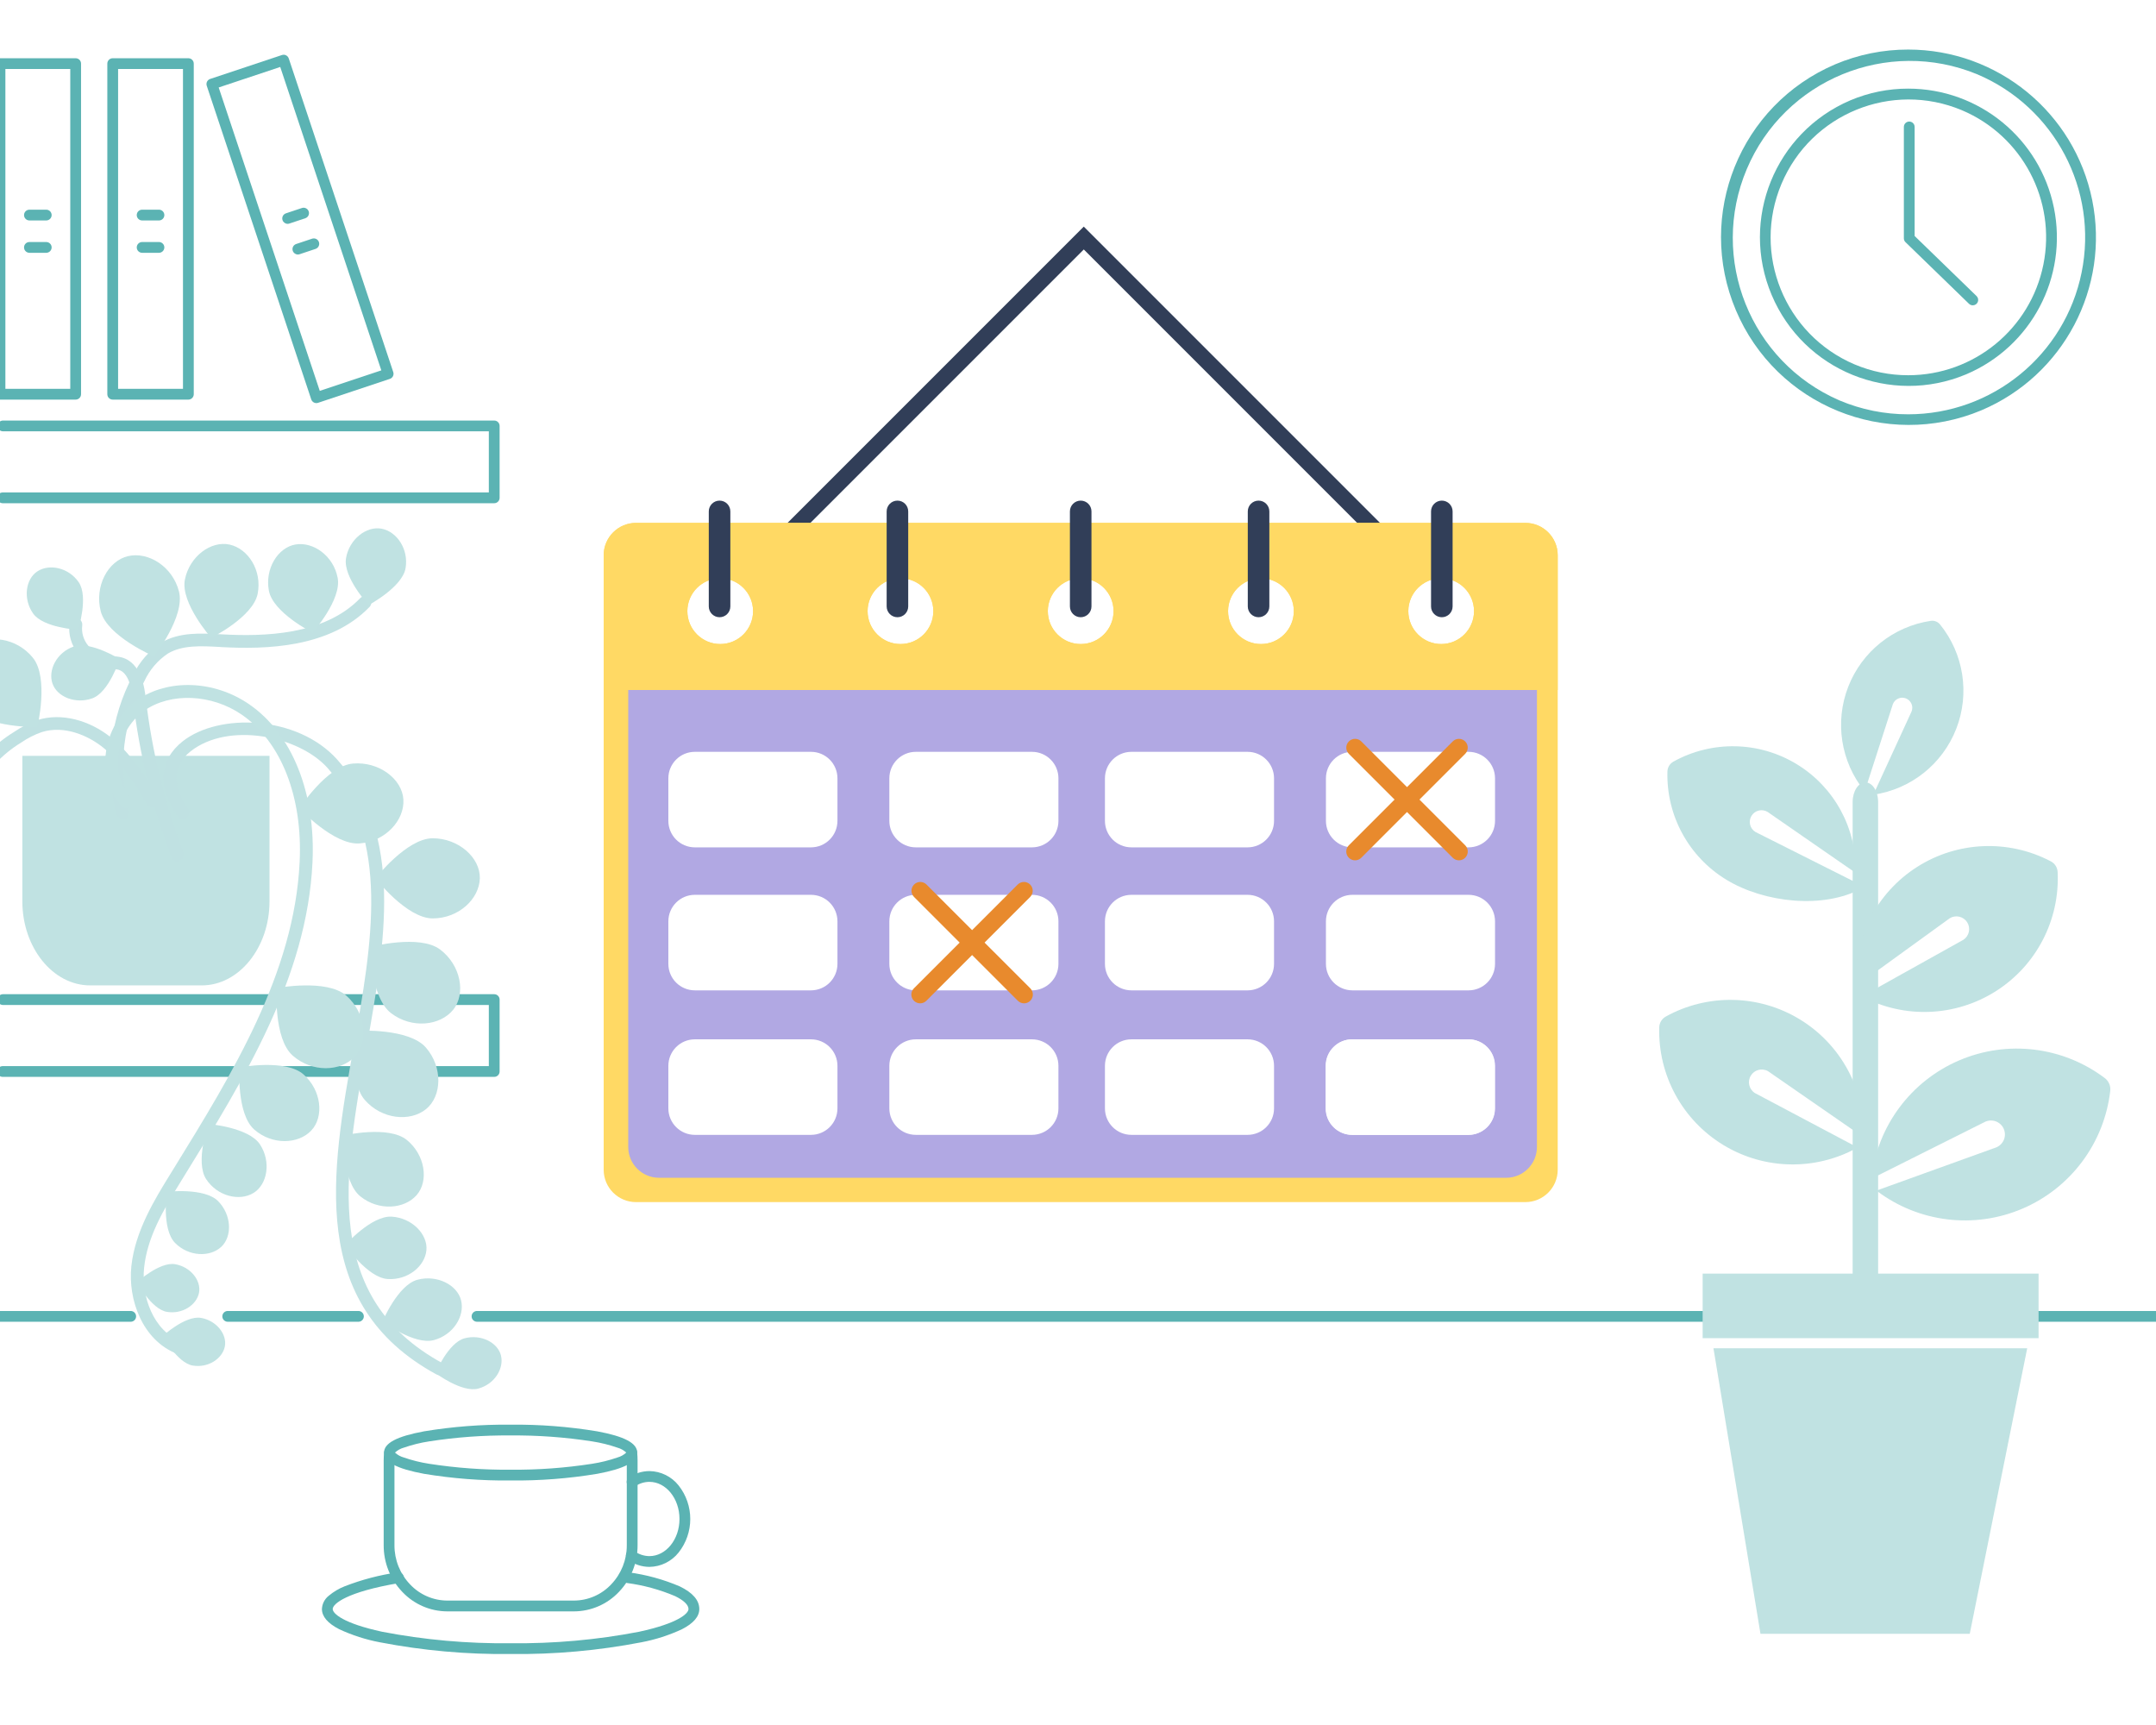
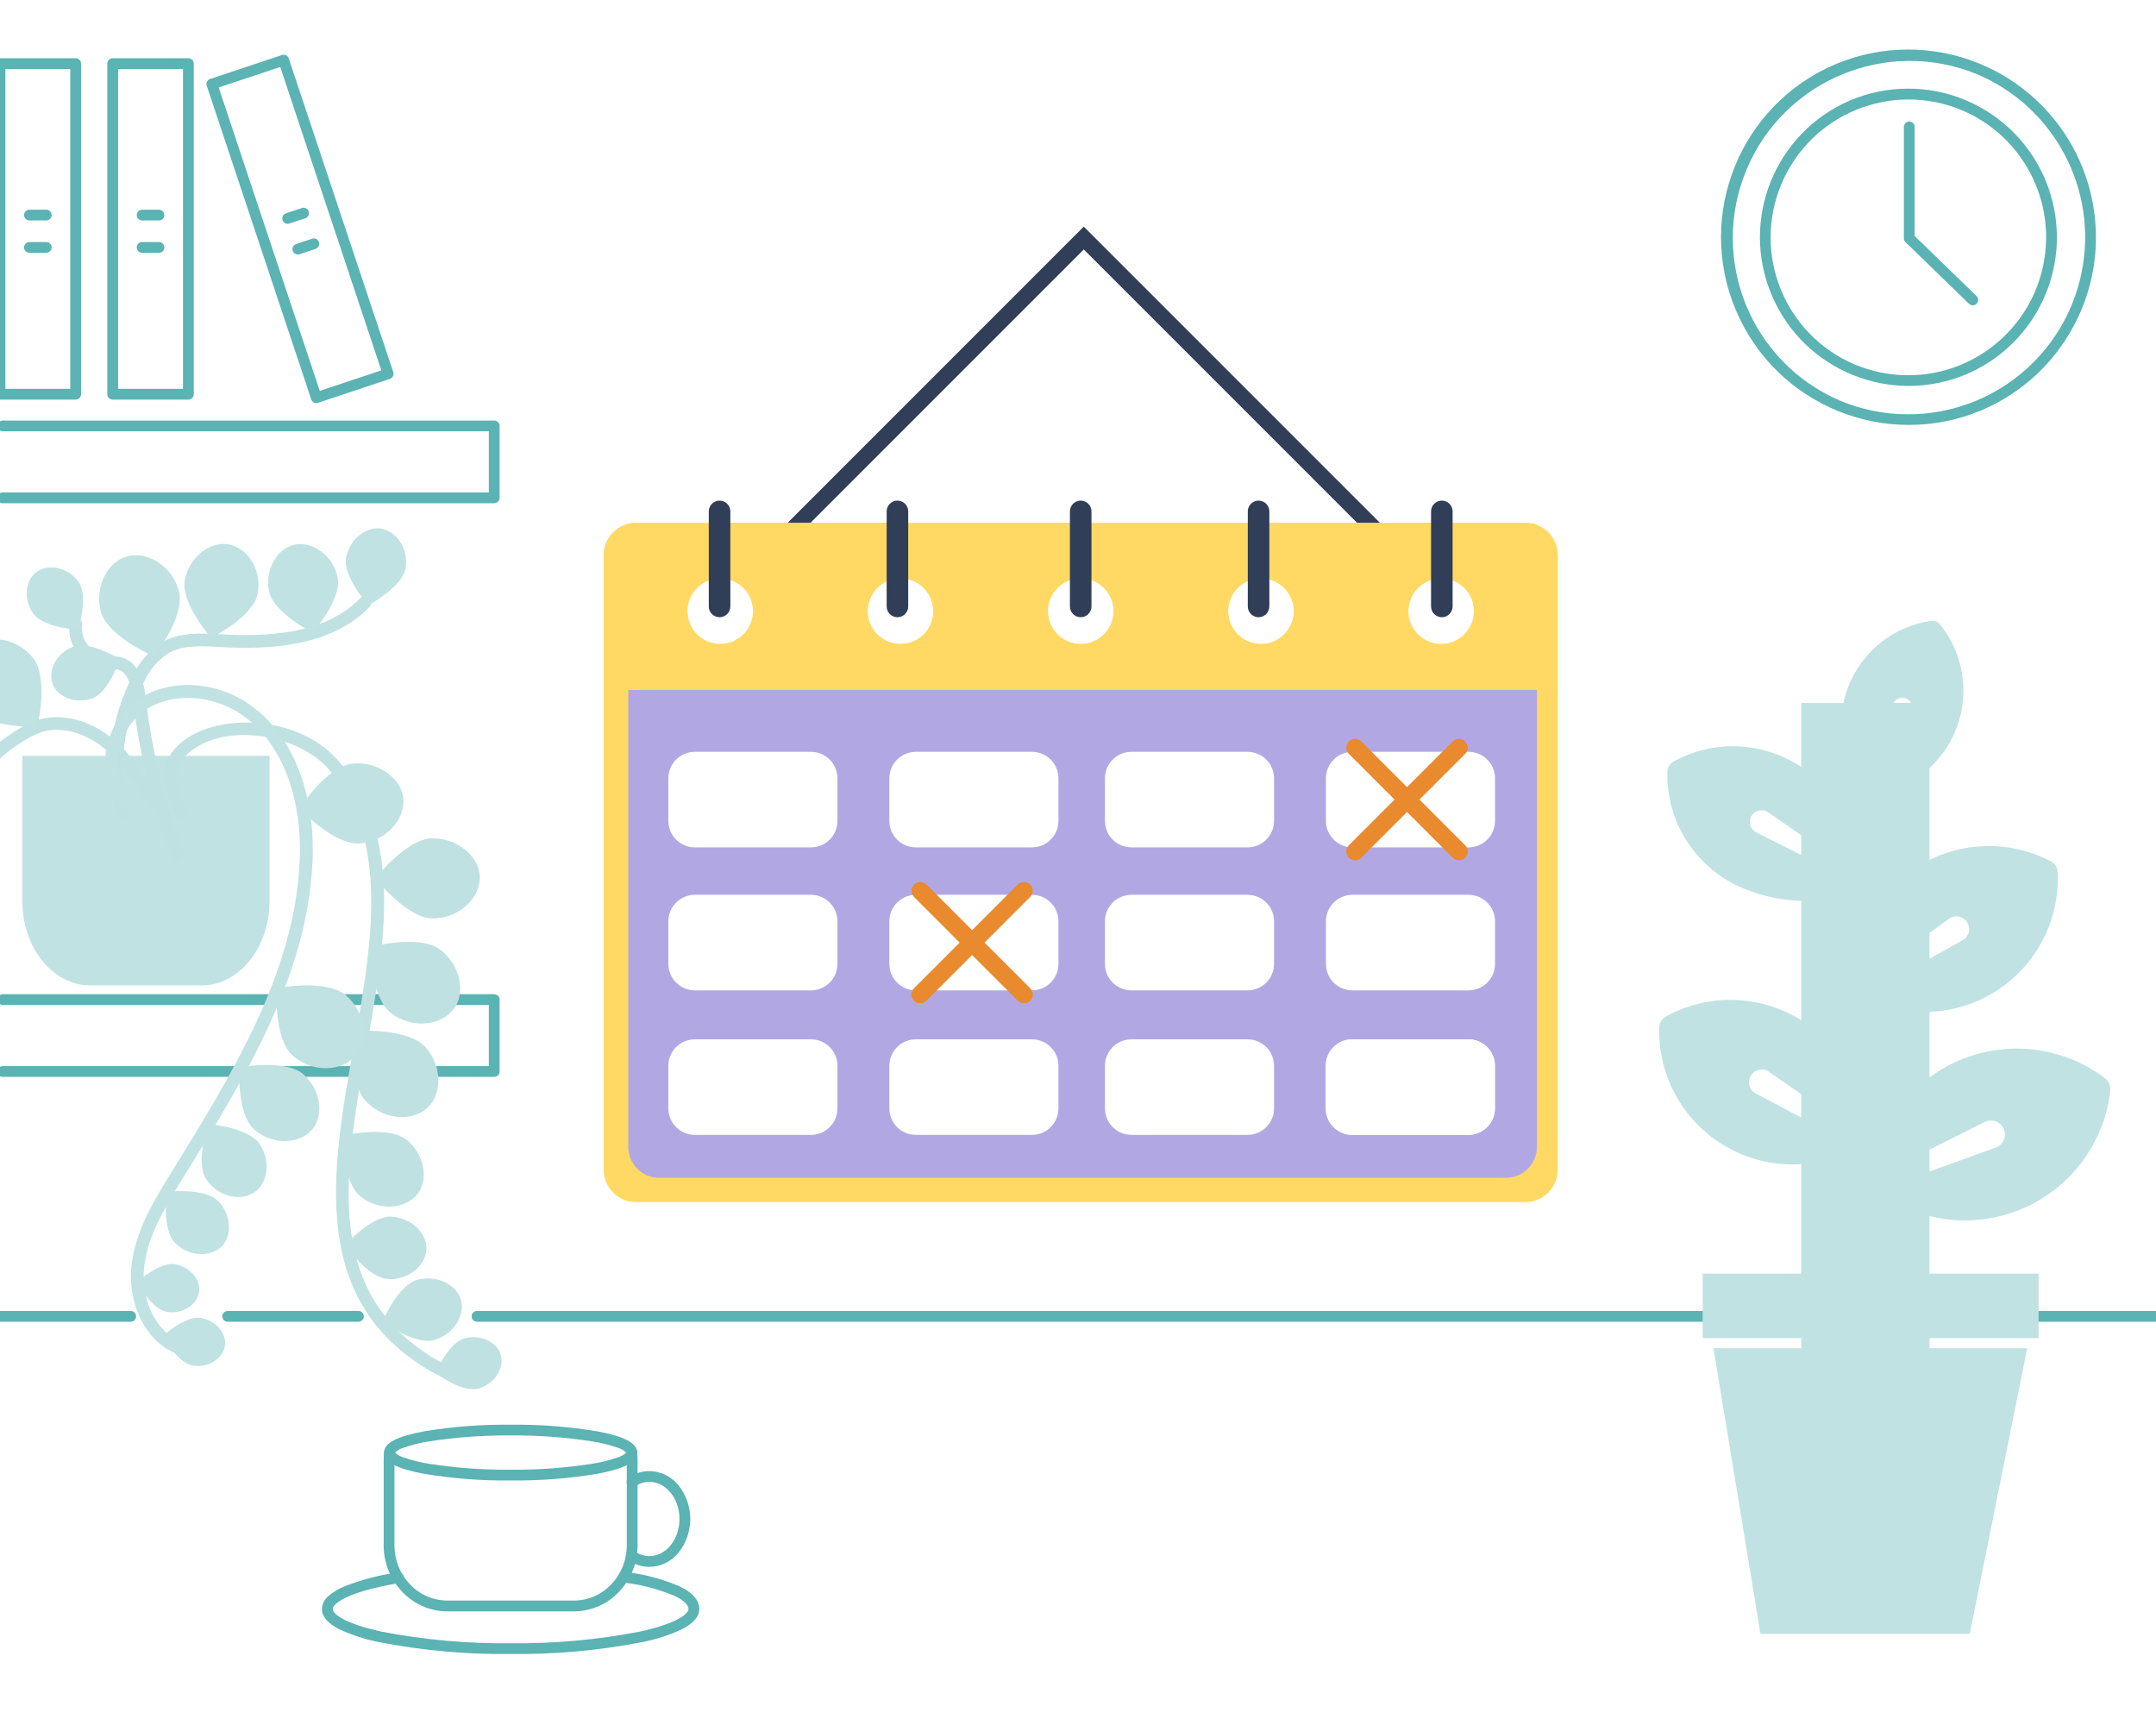
<svg xmlns="http://www.w3.org/2000/svg" width="400" height="320" viewBox="0 0 400 320">
  <defs>
-     <clipPath id="a">
+     <clipPath>
      <path d="M35.89,27.624v94.092c0,2.018,1.059,3.654,2.365,3.654s2.364-1.636,2.364-3.654V27.624c0-2.018-1.059-3.654-2.364-3.654s-2.365,1.636-2.365,3.654" transform="translate(0 0)" fill="none" />
    </clipPath>
-     <clipPath id="b">
+     <clipPath>
      <rect width="125.773" height="159.706" fill="none" />
    </clipPath>
-     <clipPath id="d">
+     <clipPath>
      <rect width="400" height="320" />
    </clipPath>
  </defs>
-   <g id="c" clip-path="url(#d)">
+   <g clip-path="url(#d)">
    <rect width="400" height="320" fill="#fff" />
    <g transform="translate(-802 2284)">
      <path d="M68.259,211.509A120.586,120.586,0,0,1,44,209.335a32.014,32.014,0,0,1-7.532-2.422c-2.135-1.09-3.218-2.352-3.218-3.75a3.319,3.319,0,0,1,1.264-2.459,10.771,10.771,0,0,1,2.931-1.748,44.977,44.977,0,0,1,9.847-2.591,1,1,0,0,1,.33,1.973c-9.786,1.637-12.372,3.873-12.372,4.826,0,.83,1.932,2.653,9.171,4.216a118.568,118.568,0,0,0,23.835,2.129,118.569,118.569,0,0,0,23.835-2.129c7.24-1.564,9.171-3.386,9.171-4.216,0-.767-.889-1.619-2.5-2.4a34.439,34.439,0,0,0-8.924-2.428,1,1,0,1,1,.324-1.974,36.294,36.294,0,0,1,9.469,2.6c2.412,1.164,3.634,2.577,3.634,4.2,0,1.4-1.083,2.659-3.217,3.75a32.013,32.013,0,0,1-7.531,2.422A120.586,120.586,0,0,1,68.259,211.509Z" transform="translate(828.476 -2188.678)" fill="#5bb3b3" />
      <path d="M22.486-1A92.574,92.574,0,0,1,38.568.24c5.051.938,7.4,2.189,7.4,3.937s-2.352,3-7.4,3.937a92.574,92.574,0,0,1-16.082,1.24A92.574,92.574,0,0,1,6.4,8.114C1.352,7.176-1,5.925-1,4.177s2.352-3,7.4-3.937A92.574,92.574,0,0,1,22.486-1ZM43.941,4.177a3.928,3.928,0,0,0-1.628-.909A26.8,26.8,0,0,0,37.6,2.1,93.368,93.368,0,0,0,22.486,1,93.368,93.368,0,0,0,7.37,2.1,26.8,26.8,0,0,0,2.659,3.268a3.928,3.928,0,0,0-1.628.909,3.928,3.928,0,0,0,1.628.909A26.8,26.8,0,0,0,7.37,6.256a93.368,93.368,0,0,0,15.115,1.1A93.368,93.368,0,0,0,37.6,6.256a26.8,26.8,0,0,0,4.711-1.169A3.928,3.928,0,0,0,43.941,4.177Z" transform="translate(874.249 -2018.714)" fill="#5bb3b3" />
      <path d="M82.013,199.526H58.534a11.51,11.51,0,0,1-8.357-3.617,12.425,12.425,0,0,1-3.454-8.65V171.487a12.834,12.834,0,0,1,.081-1.439,1,1,0,0,1,1.987.225,10.828,10.828,0,0,0-.068,1.214v15.771a10.435,10.435,0,0,0,2.9,7.265,9.528,9.528,0,0,0,6.914,3H82.013a9.528,9.528,0,0,0,6.914-3,10.435,10.435,0,0,0,2.9-7.265V171.487a10.716,10.716,0,0,0-.078-1.3,1,1,0,1,1,1.985-.243,12.723,12.723,0,0,1,.093,1.541v15.771a12.425,12.425,0,0,1-3.454,8.65A11.51,11.51,0,0,1,82.013,199.526Z" transform="translate(826.461 -2184.604)" fill="#5bb3b3" />
      <path d="M103.922,192.054a6.767,6.767,0,0,1-3.945-1.3,1,1,0,0,1,1.163-1.627,4.78,4.78,0,0,0,2.782.929c3.079,0,5.583-3.09,5.583-6.888s-2.5-6.889-5.583-6.889a4.694,4.694,0,0,0-2.641.827,1,1,0,1,1-1.11-1.663,6.75,6.75,0,0,1,3.751-1.163,7.029,7.029,0,0,1,5.423,2.67,10.03,10.03,0,0,1,0,12.437A7.029,7.029,0,0,1,103.922,192.054Z" transform="translate(818.559 -2185.384)" fill="#5bb3b3" />
    </g>
    <path d="M311.5,1H0A1,1,0,0,1-1,0,1,1,0,0,1,0-1H311.5a1,1,0,0,1,1,1A1,1,0,0,1,311.5,1Z" transform="translate(88.5 244.195)" fill="#5bb3b3" />
    <path d="M24.25,1H0A1,1,0,0,1-1,0,1,1,0,0,1,0-1H24.25a1,1,0,0,1,1,1A1,1,0,0,1,24.25,1Z" transform="translate(42.25 244.195)" fill="#5bb3b3" />
    <path d="M24.25,1H0A1,1,0,0,1-1,0,1,1,0,0,1,0-1H24.25a1,1,0,0,1,1,1A1,1,0,0,1,24.25,1Z" transform="translate(0 244.195)" fill="#5bb3b3" />
    <path d="M26.584-1A27.591,27.591,0,0,1,37.321,52,27.591,27.591,0,0,1,15.847,1.168,27.412,27.412,0,0,1,26.584-1Zm0,53.168A25.591,25.591,0,0,0,36.542,3.01,25.591,25.591,0,0,0,16.626,50.158,25.423,25.423,0,0,0,26.584,52.168Z" transform="translate(327.454 17.441)" fill="#5bb3b3" />
    <path d="M33.831-1A34.84,34.84,0,0,1,47.389,65.925,34.84,34.84,0,0,1,20.273,1.738,34.614,34.614,0,0,1,33.831-1Zm0,67.662A32.84,32.84,0,0,0,46.61,3.58a32.84,32.84,0,0,0-25.558,60.5A32.625,32.625,0,0,0,33.831,66.662Z" transform="translate(320.207 10.194)" fill="#5bb3b3" />
    <path d="M137.1,41.752a1,1,0,0,1-.7-.282L124.612,30.034a1,1,0,0,1-.3-.718V8.66a1,1,0,1,1,2,0V28.892L137.8,40.034a1,1,0,0,1-.7,1.718Z" transform="translate(228.909 14.888)" fill="#5bb3b3" />
    <path d="M92.192,76.963H1a1,1,0,1,1,0-2H91.192V63.625H1.05a1,1,0,1,1,0-2H92.192a1,1,0,0,1,1,1V75.963A1,1,0,0,1,92.192,76.963Z" transform="translate(-0.5 122.807)" fill="#5bb3b3" />
    <path d="M3.12,1H0A1,1,0,0,1-1,0,1,1,0,0,1,0-1H3.12a1,1,0,0,1,1,1A1,1,0,0,1,3.12,1Z" transform="translate(5.46 39.897)" fill="#5bb3b3" />
    <path d="M3.12,1H0A1,1,0,0,1-1,0,1,1,0,0,1,0-1H3.12a1,1,0,0,1,1,1A1,1,0,0,1,3.12,1Z" transform="translate(5.46 45.896)" fill="#5bb3b3" />
    <path d="M0-1H14.037a1,1,0,0,1,1,1V61.327a1,1,0,0,1-1,1H0a1,1,0,0,1-1-1V0A1,1,0,0,1,0-1ZM13.037,1H1V60.327H13.037Z" transform="translate(0 11.803)" fill="#5bb3b3" />
    <path d="M0-1H14.037a1,1,0,0,1,1,1V61.327a1,1,0,0,1-1,1H0a1,1,0,0,1-1-1V0A1,1,0,0,1,0-1ZM13.037,1H1V60.327H13.037Z" transform="translate(20.911 11.803)" fill="#5bb3b3" />
    <path d="M3.12,1H0A1,1,0,0,1-1,0,1,1,0,0,1,0-1H3.12a1,1,0,0,1,1,1A1,1,0,0,1,3.12,1Z" transform="translate(26.371 39.897)" fill="#5bb3b3" />
    <path d="M3.12,1H0A1,1,0,0,1-1,0,1,1,0,0,1,0-1H3.12a1,1,0,0,1,1,1A1,1,0,0,1,3.12,1Z" transform="translate(26.371 45.896)" fill="#5bb3b3" />
    <path d="M0-1H14.037a1,1,0,0,1,1,1V61.327a1,1,0,0,1-1,1H0a1,1,0,0,1-1-1V0A1,1,0,0,1,0-1ZM13.037,1H1V60.327H13.037Z" transform="translate(39.307 15.594) rotate(-18.429)" fill="#5bb3b3" />
    <path d="M0,1.987A1,1,0,0,1-.949,1.3,1,1,0,0,1-.316.038L2.643-.949a1,1,0,0,1,1.265.632A1,1,0,0,1,3.275.949L.316,1.935A1,1,0,0,1,0,1.987Z" transform="translate(53.367 39.536)" fill="#5bb3b3" />
    <path d="M0,1.987A1,1,0,0,1-.949,1.3,1,1,0,0,1-.316.038L2.643-.949a1,1,0,0,1,1.265.632A1,1,0,0,1,3.275.949L.316,1.935A1,1,0,0,1,0,1.987Z" transform="translate(55.264 45.227)" fill="#5bb3b3" />
    <path d="M92.192,173.984H1a1,1,0,1,1,0-2H91.192V160.646H1.05a1,1,0,1,1,0-2H92.192a1,1,0,0,1,1,1v13.339A1,1,0,0,1,92.192,173.984Z" transform="translate(-0.5 -80.633)" fill="#5bb3b3" />
    <g transform="translate(0 -7)">
      <path d="M783.434-2527.984a1.5,1.5,0,0,1-1.061-.439l-53.3-53.3-53.3,53.3a1.5,1.5,0,0,1-2.121,0,1.5,1.5,0,0,1,0-2.121l55.417-55.417,1.061,1.061,54.356,54.356a1.5,1.5,0,0,1,0,2.121A1.5,1.5,0,0,1,783.434-2527.984Z" transform="translate(-528 2635)" fill="#313e58" />
      <path d="M-522,2759a6,6,0,0,1-6-6v-89h0v-25a6.007,6.007,0,0,1,6-6h165a6.007,6.007,0,0,1,6,6v25h0v89a6,6,0,0,1-6,6Zm143.283-109.626a6.1,6.1,0,0,0,6.1,6.1,6.1,6.1,0,0,0,6.095-6.1,6.1,6.1,0,0,0-6.095-6.095A6.1,6.1,0,0,0-378.717,2649.374Zm-33.439,0a6.1,6.1,0,0,0,6.1,6.1,6.1,6.1,0,0,0,6.1-6.1,6.1,6.1,0,0,0-6.1-6.095A6.1,6.1,0,0,0-412.156,2649.374Zm-33.44,0a6.1,6.1,0,0,0,6.1,6.1,6.1,6.1,0,0,0,6.1-6.1,6.1,6.1,0,0,0-6.1-6.095A6.1,6.1,0,0,0-445.6,2649.374Zm-33.439,0a6.1,6.1,0,0,0,6.1,6.1,6.1,6.1,0,0,0,6.1-6.1,6.1,6.1,0,0,0-6.1-6.095A6.1,6.1,0,0,0-479.036,2649.374Zm-33.439,0a6.1,6.1,0,0,0,6.1,6.1,6.1,6.1,0,0,0,6.095-6.1,6.1,6.1,0,0,0-6.095-6.095A6.1,6.1,0,0,0-512.474,2649.374Z" transform="translate(640 -2529)" fill="#ffd964" />
      <path d="M10.715,121.487A5.715,5.715,0,0,1,5,115.771V31h168.59v84.772a5.715,5.715,0,0,1-5.714,5.715Z" transform="translate(111.556 104)" fill="#b1a8e3" />
      <path d="M-351,2664H-528v-25a6.007,6.007,0,0,1,6-6h165a6.007,6.007,0,0,1,6,6v25Zm-21.62-20.721a6.1,6.1,0,0,0-6.1,6.095,6.1,6.1,0,0,0,6.1,6.1,6.1,6.1,0,0,0,6.095-6.1A6.1,6.1,0,0,0-372.621,2643.279Zm-33.44,0a6.1,6.1,0,0,0-6.1,6.095,6.1,6.1,0,0,0,6.1,6.1,6.1,6.1,0,0,0,6.1-6.1A6.1,6.1,0,0,0-406.06,2643.279Zm-33.44,0a6.1,6.1,0,0,0-6.1,6.095,6.1,6.1,0,0,0,6.1,6.1,6.1,6.1,0,0,0,6.1-6.1A6.1,6.1,0,0,0-439.5,2643.279Zm-33.44,0a6.1,6.1,0,0,0-6.1,6.095,6.1,6.1,0,0,0,6.1,6.1,6.1,6.1,0,0,0,6.1-6.1A6.1,6.1,0,0,0-472.94,2643.279Zm-33.439,0a6.1,6.1,0,0,0-6.1,6.095,6.1,6.1,0,0,0,6.1,6.1,6.1,6.1,0,0,0,6.095-6.1A6.1,6.1,0,0,0-506.379,2643.279Z" transform="translate(640 -2529)" fill="#ffd964" />
      <path d="M-490.654,2714.674h-21.557a4.913,4.913,0,0,1-4.907-4.908v-7.906a4.913,4.913,0,0,1,4.907-4.908h21.557a4.913,4.913,0,0,1,4.907,4.908v7.906A4.913,4.913,0,0,1-490.654,2714.674Z" transform="translate(641.118 -2550.483)" fill="#fff" />
      <path d="M-490.654,2714.674h-21.557a4.913,4.913,0,0,1-4.907-4.908v-7.906a4.913,4.913,0,0,1,4.907-4.908h21.557a4.913,4.913,0,0,1,4.907,4.908v7.906A4.913,4.913,0,0,1-490.654,2714.674Z" transform="translate(682.117 -2550.483)" fill="#fff" />
      <path d="M-490.654,2714.674h-21.557a4.913,4.913,0,0,1-4.907-4.908v-7.906a4.913,4.913,0,0,1,4.907-4.908h21.557a4.913,4.913,0,0,1,4.907,4.908v7.906A4.913,4.913,0,0,1-490.654,2714.674Z" transform="translate(722.117 -2550.483)" fill="#fff" />
      <path d="M-490.654,2714.674h-21.557a4.913,4.913,0,0,1-4.907-4.908v-7.906a4.913,4.913,0,0,1,4.907-4.908h21.557a4.913,4.913,0,0,1,4.907,4.908v7.906A4.913,4.913,0,0,1-490.654,2714.674Z" transform="translate(763.117 -2550.483)" fill="#fff" />
      <path d="M151.183,75.864a1.627,1.627,0,0,1-1.155-.478L130.757,56.115a1.632,1.632,0,0,1,2.309-2.308l19.272,19.27a1.632,1.632,0,0,1-1.155,2.787" transform="translate(119.495 90.732)" fill="#e88a2d" />
      <path d="M131.911,75.864a1.632,1.632,0,0,1-1.155-2.787l19.272-19.27a1.632,1.632,0,1,1,2.309,2.308L133.066,75.386a1.627,1.627,0,0,1-1.155.478" transform="translate(119.495 90.732)" fill="#e88a2d" />
      <path d="M9.924,15.8a8.553,8.553,0,0,0-1.073.072A8.352,8.352,0,0,1,9.924,15.8" transform="translate(108.781 87.421)" fill="#e6f0fa" />
      <path d="M8.747,15.9a7.841,7.841,0,0,0-.884.187,7.389,7.389,0,0,1,.884-.187" transform="translate(108.694 87.43)" fill="#e6f0fa" />
      <path d="M-490.654,2714.674h-21.557a4.913,4.913,0,0,1-4.907-4.908v-7.906a4.913,4.913,0,0,1,4.907-4.908h21.557a4.913,4.913,0,0,1,4.907,4.908v7.906A4.913,4.913,0,0,1-490.654,2714.674Z" transform="translate(641.118 -2497.149)" fill="#fff" />
      <path d="M-490.654,2714.674h-21.557a4.913,4.913,0,0,1-4.907-4.908v-7.906a4.913,4.913,0,0,1,4.907-4.908h21.557a4.913,4.913,0,0,1,4.907,4.908v7.906A4.913,4.913,0,0,1-490.654,2714.674Z" transform="translate(641.118 -2523.956)" fill="#fff" />
      <path d="M-490.654,2714.674h-21.557a4.913,4.913,0,0,1-4.907-4.908v-7.906a4.913,4.913,0,0,1,4.907-4.908h21.557a4.913,4.913,0,0,1,4.907,4.908v7.906A4.913,4.913,0,0,1-490.654,2714.674Z" transform="translate(682.117 -2497.149)" fill="#fff" />
      <path d="M-490.654,2714.674h-21.557a4.913,4.913,0,0,1-4.907-4.908v-7.906a4.913,4.913,0,0,1,4.907-4.908h21.557a4.913,4.913,0,0,1,4.907,4.908v7.906A4.913,4.913,0,0,1-490.654,2714.674Z" transform="translate(682.117 -2523.956)" fill="#fff" />
      <path d="M-490.654,2714.674h-21.557a4.913,4.913,0,0,1-4.907-4.908v-7.906a4.913,4.913,0,0,1,4.907-4.908h21.557a4.913,4.913,0,0,1,4.907,4.908v7.906A4.913,4.913,0,0,1-490.654,2714.674Z" transform="translate(722.117 -2497.149)" fill="#fff" />
      <path d="M-490.654,2714.674h-21.557a4.913,4.913,0,0,1-4.907-4.908v-7.906a4.913,4.913,0,0,1,4.907-4.908h21.557a4.913,4.913,0,0,1,4.907,4.908v7.906A4.913,4.913,0,0,1-490.654,2714.674Z" transform="translate(722.117 -2523.956)" fill="#fff" />
      <path d="M-490.654,2714.674h-21.557a4.913,4.913,0,0,1-4.907-4.908v-7.906a4.913,4.913,0,0,1,4.907-4.908h21.557a4.913,4.913,0,0,1,4.907,4.908v7.906A4.913,4.913,0,0,1-490.654,2714.674Z" transform="translate(763.062 -2497.149)" fill="#fff" />
      <path d="M-490.654,2714.674h-21.557a4.913,4.913,0,0,1-4.907-4.908v-7.906a4.913,4.913,0,0,1,4.907-4.908h21.557a4.913,4.913,0,0,1,4.907,4.908v7.906A4.913,4.913,0,0,1-490.654,2714.674Z" transform="translate(763.117 -2497.149)" fill="#fff" />
      <path d="M-490.654,2714.674h-21.557a4.913,4.913,0,0,1-4.907-4.908v-7.906a4.913,4.913,0,0,1,4.907-4.908h21.557a4.913,4.913,0,0,1,4.907,4.908v7.906A4.913,4.913,0,0,1-490.654,2714.674Z" transform="translate(763.117 -2523.956)" fill="#fff" />
      <path d="M57.765,100.241a1.632,1.632,0,0,1-1.155-2.787L75.882,78.183a1.633,1.633,0,0,1,2.309,2.309L58.92,99.764a1.627,1.627,0,0,1-1.155.478" transform="translate(112.953 92.883)" fill="#e88a2d" />
      <path d="M77.037,100.241a1.627,1.627,0,0,1-1.155-.478L56.611,80.492a1.633,1.633,0,0,1,2.309-2.309L78.192,97.454a1.632,1.632,0,0,1-1.155,2.787" transform="translate(112.953 92.883)" fill="#e88a2d" />
      <path d="M0,19.632a2,2,0,0,1-2-2V0A2,2,0,0,1,0-2,2,2,0,0,1,2,0V17.632A2,2,0,0,1,0,19.632Z" transform="translate(133.5 101.868)" fill="#313e58" />
      <path d="M0,19.632a2,2,0,0,1-2-2V0A2,2,0,0,1,0-2,2,2,0,0,1,2,0V17.632A2,2,0,0,1,0,19.632Z" transform="translate(200.5 101.868)" fill="#313e58" />
      <path d="M0,19.632a2,2,0,0,1-2-2V0A2,2,0,0,1,0-2,2,2,0,0,1,2,0V17.632A2,2,0,0,1,0,19.632Z" transform="translate(166.5 101.868)" fill="#313e58" />
      <path d="M0,19.632a2,2,0,0,1-2-2V0A2,2,0,0,1,0-2,2,2,0,0,1,2,0V17.632A2,2,0,0,1,0,19.632Z" transform="translate(233.5 101.868)" fill="#313e58" />
      <path d="M0,19.632a2,2,0,0,1-2-2V0A2,2,0,0,1,0-2,2,2,0,0,1,2,0V17.632A2,2,0,0,1,0,19.632Z" transform="translate(267.5 101.868)" fill="#313e58" />
    </g>
    <g transform="translate(5.828 6.519)">
      <rect width="62.323" height="11.977" transform="translate(310.061 229.745)" fill="#c0e2e2" />
      <path d="M10.069,93.165l8.722,52.975H57.617l10.66-52.975Z" transform="translate(302 150.427)" fill="#c0e2e2" />
      <g transform="translate(302 114.65)" clip-path="url(#a)">
        <rect width="23.796" height="130.863" transform="translate(26.357 9.24)" fill="#c0e2e2" />
      </g>
      <path d="M37.946,54.056c0-.031.013-.059.014-.09A24.762,24.762,0,0,0,1.23,31.628,2.363,2.363,0,0,0,.008,33.637a24.763,24.763,0,0,0,36.73,22.339c.027-.015.048-.039.074-.055l-19.057-10.1a2.365,2.365,0,0,1,2.457-4.041" transform="translate(302 150.427)" fill="#c0e2e2" />
      <path d="M34.907,52.013c0-.029.012-.054.013-.083A22.779,22.779,0,0,0,1.131,31.38,2.173,2.173,0,0,0,.007,33.229,22.765,22.765,0,0,0,10.942,53.3C18,57.595,29.025,58.787,36.127,54.872c.025-.014-1.231-1.078-1.207-1.093L16.333,44.438a2.175,2.175,0,0,1,2.26-3.717" transform="translate(303.52 103.378)" fill="#c0e2e2" />
      <path d="M29.9,48.646c0-.024.01-.046.011-.071A19.513,19.513,0,0,0,.969,30.973a1.862,1.862,0,0,0-.963,1.583,19.513,19.513,0,0,0,28.944,17.6c.021-.012.038-.031.058-.043L13.991,42.158a1.863,1.863,0,0,1,1.936-3.184" transform="matrix(0.174, 0.985, -0.985, 0.174, 384.447, 102.982)" fill="#c0e2e2" />
      <path d="M40.321,66.7c.026.021.044.049.071.07A27.134,27.134,0,0,0,83.685,48.2a2.591,2.591,0,0,0-1.016-2.369A27.134,27.134,0,0,0,39.376,64.4c0,.034,0,.067,0,.1L60.509,53.921a2.591,2.591,0,1,1,2.043,4.762" transform="translate(302 147.64)" fill="#c0e2e2" />
      <path d="M37.607,27.892c.027.015.047.038.074.052A24.763,24.763,0,0,0,73.923,4.821a2.367,2.367,0,0,0-1.265-1.983A24.763,24.763,0,0,0,36.416,25.961c0,.032.014.06.017.091L53.9,13.4a2.365,2.365,0,0,1,2.544,3.987" transform="translate(302 150.427)" fill="#c0e2e2" />
    </g>
    <g transform="translate(-32.714 98.006)">
      <g clip-path="url(#b)">
        <path d="M30.934,62.7c0,8.573,5.652,15.588,12.559,15.588H64.229c6.907,0,12.559-7.015,12.559-15.588v-27H30.934Z" transform="translate(5.928 6.502)" fill="#c0e2e2" />
        <path d="M46.924,52.012a1.19,1.19,0,0,1-1.152-.884A35.812,35.812,0,0,1,48.843,25.3a15.131,15.131,0,0,1,5.25-6.039c3.326-1.965,7.368-1.741,10.936-1.546l.274.015c7.833.427,19.027.194,25.7-6.719a1.2,1.2,0,0,1,1.685-.035,1.174,1.174,0,0,1,.035,1.671c-7.355,7.616-19.248,7.9-27.555,7.444L64.9,20.07c-3.385-.186-6.884-.379-9.584,1.218a12.467,12.467,0,0,0-4.367,5.121,33.441,33.441,0,0,0-2.868,24.122,1.181,1.181,0,0,1-.852,1.442,1.213,1.213,0,0,1-.3.039" transform="translate(8.551 1.938)" fill="#c0e1e2" />
        <path d="M10.289,74.386a1.181,1.181,0,0,1-.1-2.359c4.64-.394,8.005-4.36,9.608-7.939,1.532-3.42,2.112-7.29,2.672-11.033.129-.856.256-1.711.394-2.562.748-4.585,1.973-9.8,5.392-13.731a24.866,24.866,0,0,1,5.334-4.388,18.306,18.306,0,0,1,4.4-2.22c4.305-1.352,9.59-.039,13.793,3.43,3.686,3.043,6.255,7.262,8.523,10.984a1.178,1.178,0,0,1-.4,1.623,1.2,1.2,0,0,1-1.636-.4c-2.276-3.737-4.629-7.6-8.008-10.39-2.809-2.318-7.317-4.323-11.549-2.993a16.125,16.125,0,0,0-3.823,1.948,22.618,22.618,0,0,0-4.831,3.952c-3.03,3.48-4.148,8.3-4.842,12.562-.137.84-.263,1.686-.39,2.532-.584,3.9-1.188,7.931-2.85,11.645-1.88,4.2-5.91,8.854-11.585,9.334a1.008,1.008,0,0,1-.1,0" transform="translate(1.743 5.396)" fill="#c0e1e2" />
        <path d="M58.306,59.194a1.194,1.194,0,0,1-1.115-.766A122.249,122.249,0,0,1,50.069,29.28c-.253-2.162-.811-5.1-2.738-5.627a5.7,5.7,0,0,0-1.379-.124c-.332,0-.667-.012-1-.04a7.393,7.393,0,0,1-5.068-2.828,7.279,7.279,0,0,1-1.6-5.549,1.2,1.2,0,0,1,1.353-1,1.184,1.184,0,0,1,1.006,1.342A4.925,4.925,0,0,0,41.757,19.2a5,5,0,0,0,3.407,1.937c.274.024.549.027.826.031a7.751,7.751,0,0,1,1.978.209c3.7,1.013,4.258,5.823,4.47,7.634a119.9,119.9,0,0,0,6.984,28.587,1.181,1.181,0,0,1-.7,1.524,1.215,1.215,0,0,1-.419.076" transform="translate(7.324 2.568)" fill="#c0e1e2" />
        <path d="M48.279,4.384c3.745-.852,8.227,1.922,9.422,6.562S53.07,22.986,53.07,22.986s-8.691-3.722-9.886-8.362,1.35-9.388,5.1-10.241" transform="translate(8.218 0.77)" fill="#c0e2e2" />
        <path d="M33.6,6.859c2.206-1.435,5.759-.709,7.643,2s-.087,8.847-.087,8.847-6.49-.339-8.375-3.044-1.387-6.363.819-7.8" transform="translate(6.059 1.118)" fill="#c0e2e2" />
        <path d="M35.657,25.448c-.847-2.478.752-5.708,3.864-6.84s8.612,2.3,8.612,2.3-1.96,6.147-5.072,7.279-6.558-.265-7.4-2.742" transform="translate(6.79 3.347)" fill="#c0e2e2" />
        <path d="M64.543,2.571c3.445.755,6.063,4.808,5.212,9.123s-8.621,8.18-8.621,8.18-5.733-6.483-4.882-10.8,4.846-7.26,8.291-6.505" transform="translate(10.763 0.447)" fill="#c0e2e2" />
        <path d="M74.3,2.547c3.288-.539,7.017,2.1,7.8,6.181S77.442,18.9,77.442,18.9s-7.321-3.685-8.1-7.764S71.014,3.086,74.3,2.547" transform="translate(13.259 0.451)" fill="#c0e2e2" />
        <path d="M87.948.074c2.821.544,5.037,3.791,4.434,7.322s-6.848,6.836-6.848,6.836-4.8-5.16-4.2-8.691S85.128-.468,87.948.074" transform="translate(15.576 0)" fill="#c0e2e2" />
        <path d="M23.466,18.751c3.049-2.319,8.289-1.643,11.319,2.086s.829,12.86.829,12.86-9.464.2-12.494-3.531-2.7-9.1.346-11.416" transform="translate(4.025 3.17)" fill="#c0e2e2" />
        <path d="M11.272,30.726c2.227-3.105,7.436-3.987,11.436-1.307s4.6,12.052,4.6,12.052-8.988,2.947-12.989.267-5.279-7.906-3.052-11.011" transform="translate(1.952 5.067)" fill="#c0e2e2" />
        <path d="M7.27,47.417c.443-3.248,4.052-5.987,8.178-5.536s8.365,7.346,8.365,7.346-5.652,5.812-9.778,5.361S6.827,50.666,7.27,47.417" transform="translate(1.385 7.618)" fill="#c0e2e2" />
        <path d="M7.324,54.459c1.848-2.287,5.885-2.737,8.838-.5s3,9.454,3,9.454-7.031,1.87-9.983-.362-3.7-6.3-1.854-8.588" transform="translate(1.211 9.559)" fill="#c0e2e2" />
        <path d="M1,60.012c1.848-2.287,5.885-2.737,8.838-.5s3,9.454,3,9.454-7.031,1.87-9.983-.363S-.844,62.3,1,60.012" transform="translate(0 10.57)" fill="#c0e2e2" />
        <path d="M104.112,151.555a1.187,1.187,0,0,1-.572-.147C79.678,138.395,84.01,114.065,88.2,90.535c3.381-18.983,6.877-38.613-4.88-51.657-5.359-5.944-18.378-8.576-25.372-3.064-3.375,2.662-3.522,6.372-.43,10.726a1.176,1.176,0,0,1-.287,1.648,1.2,1.2,0,0,1-1.66-.286c-3.829-5.39-3.5-10.47.895-13.938,6.74-5.316,21.275-4.821,28.63,3.338,12.53,13.9,8.931,34.1,5.452,53.645-4.23,23.754-8.225,46.192,14.14,58.39a1.174,1.174,0,0,1,.471,1.6,1.191,1.191,0,0,1-1.045.614" transform="translate(10.14 5.55)" fill="#c0e1e2" />
        <path d="M105.273,56.075c-.1,3.81-3.915,7.432-8.742,7.432s-10.614-7.432-10.614-7.432,5.787-7.432,10.614-7.432,8.835,3.622,8.742,7.432" transform="translate(16.464 8.858)" fill="#c0e1e2" />
        <path d="M100.475,77.5c-2.407,2.971-7.659,3.549-11.494.641s-3.885-12.3-3.885-12.3,9.147-2.421,12.983.487,4.8,8.2,2.4,11.17" transform="translate(16.307 11.819)" fill="#c0e1e2" />
        <path d="M95.912,93.387C92.942,95.8,87.683,95.3,84.53,91.673s-1.256-12.827-1.256-12.827,9.452-.506,12.605,3.121,3,9,.033,11.42" transform="translate(15.849 14.354)" fill="#c0e1e2" />
        <path d="M94.527,106.425c-2.275,2.63-7.063,3-10.464.251s-3.17-11.287-3.17-11.287,8.383-1.936,11.783.817,4.125,7.589,1.851,10.219" transform="translate(15.501 17.25)" fill="#c0e1e2" />
        <path d="M96.265,114.242c-.266,2.961-3.422,5.591-7.181,5.351S81.2,113.28,81.2,113.28s4.88-5.5,8.638-5.258,6.695,3.259,6.429,6.22" transform="translate(15.56 19.67)" fill="#c0e1e2" />
        <path d="M101.588,121.8c.709,2.889-1.426,6.386-5.062,7.359s-9.516-3.46-9.516-3.46,2.837-6.764,6.473-7.736,7.4.948,8.105,3.837" transform="translate(16.674 21.435)" fill="#c0e1e2" />
        <path d="M107.406,130.341c.591,2.408-1.189,5.324-4.22,6.134s-7.933-2.884-7.933-2.884,2.364-5.637,5.4-6.448,6.165.791,6.757,3.2" transform="translate(18.253 23.114)" fill="#c0e1e2" />
        <path d="M63.538,114.369c-2.1,1.937-6.034,1.806-8.551-.746s-1.542-9.488-1.542-9.488,7.01-.817,9.528,1.737,2.661,6.56.565,8.5" transform="translate(10.206 18.941)" fill="#c0e2e2" />
        <path d="M57.612,148.751a1.17,1.17,0,0,1-.434-.082c-6.459-2.508-9.16-10.094-8.49-16.292.7-6.484,4.328-12.365,7.243-17.091l.536-.866C67.5,96.538,78.912,78.048,79.907,57.426c.585-12.1-3.433-22.317-10.748-27.34-5.585-3.834-13.178-4.152-18.057-.754a11.872,11.872,0,0,0-4.818,8.476,9.5,9.5,0,0,0,2.339,7.665,1.178,1.178,0,0,1-.055,1.671,1.2,1.2,0,0,1-1.685-.056,11.816,11.816,0,0,1-2.971-9.524A14.269,14.269,0,0,1,49.731,27.4c5.759-4.009,14.3-3.7,20.784.746,8,5.49,12.4,16.48,11.772,29.4-1.025,21.227-12.6,39.98-23.79,58.115l-.535.868c-3.549,5.752-6.31,10.59-6.907,16.107-.573,5.305,1.643,11.762,6.99,13.839A1.18,1.18,0,0,1,58.722,148a1.193,1.193,0,0,1-1.111.752" transform="translate(8.4 4.477)" fill="#c0e2e2" />
        <path d="M85.034,84.941c-2.616,2.792-7.895,2.994-11.511-.179S70.538,72.22,70.538,72.22s9.3-1.764,12.914,1.409,4.2,8.519,1.582,11.312" transform="translate(13.509 13.063)" fill="#c0e2e2" />
        <path d="M93.359,43.594c.231,3.805-3.265,7.735-8.074,8.14s-11.211-6.515-11.211-6.515,5.131-7.891,9.942-8.3,9.112,2.865,9.344,6.671" transform="translate(14.195 6.718)" fill="#c0e2e2" />
        <path d="M78.076,96.366C75.67,98.933,70.815,99.12,67.49,96.2s-2.747-11.536-2.747-11.536,8.552-1.622,11.877,1.3,3.862,7.836,1.456,10.4" transform="translate(12.399 15.336)" fill="#c0e2e2" />
        <path d="M68.465,106.274c-2.6,1.588-6.689.63-8.779-2.562s.4-10.236.4-10.236,7.5.609,9.589,3.8,1.392,7.409-1.21,9" transform="translate(11.277 17.023)" fill="#c0e2e2" />
        <path d="M60.289,120.792c-.447,2.257-3.09,4.026-5.962,3.538s-5.551-5.492-5.551-5.492,4.2-3.837,7.076-3.35,4.883,3.047,4.436,5.3" transform="translate(9.347 21.023)" fill="#c0e2e2" />
        <path d="M64.31,129.218c-.447,2.257-3.09,4.026-5.962,3.538s-5.551-5.492-5.551-5.492,4.2-3.837,7.076-3.35,4.883,3.047,4.436,5.3" transform="translate(10.118 22.557)" fill="#c0e2e2" />
      </g>
    </g>
  </g>
</svg>
